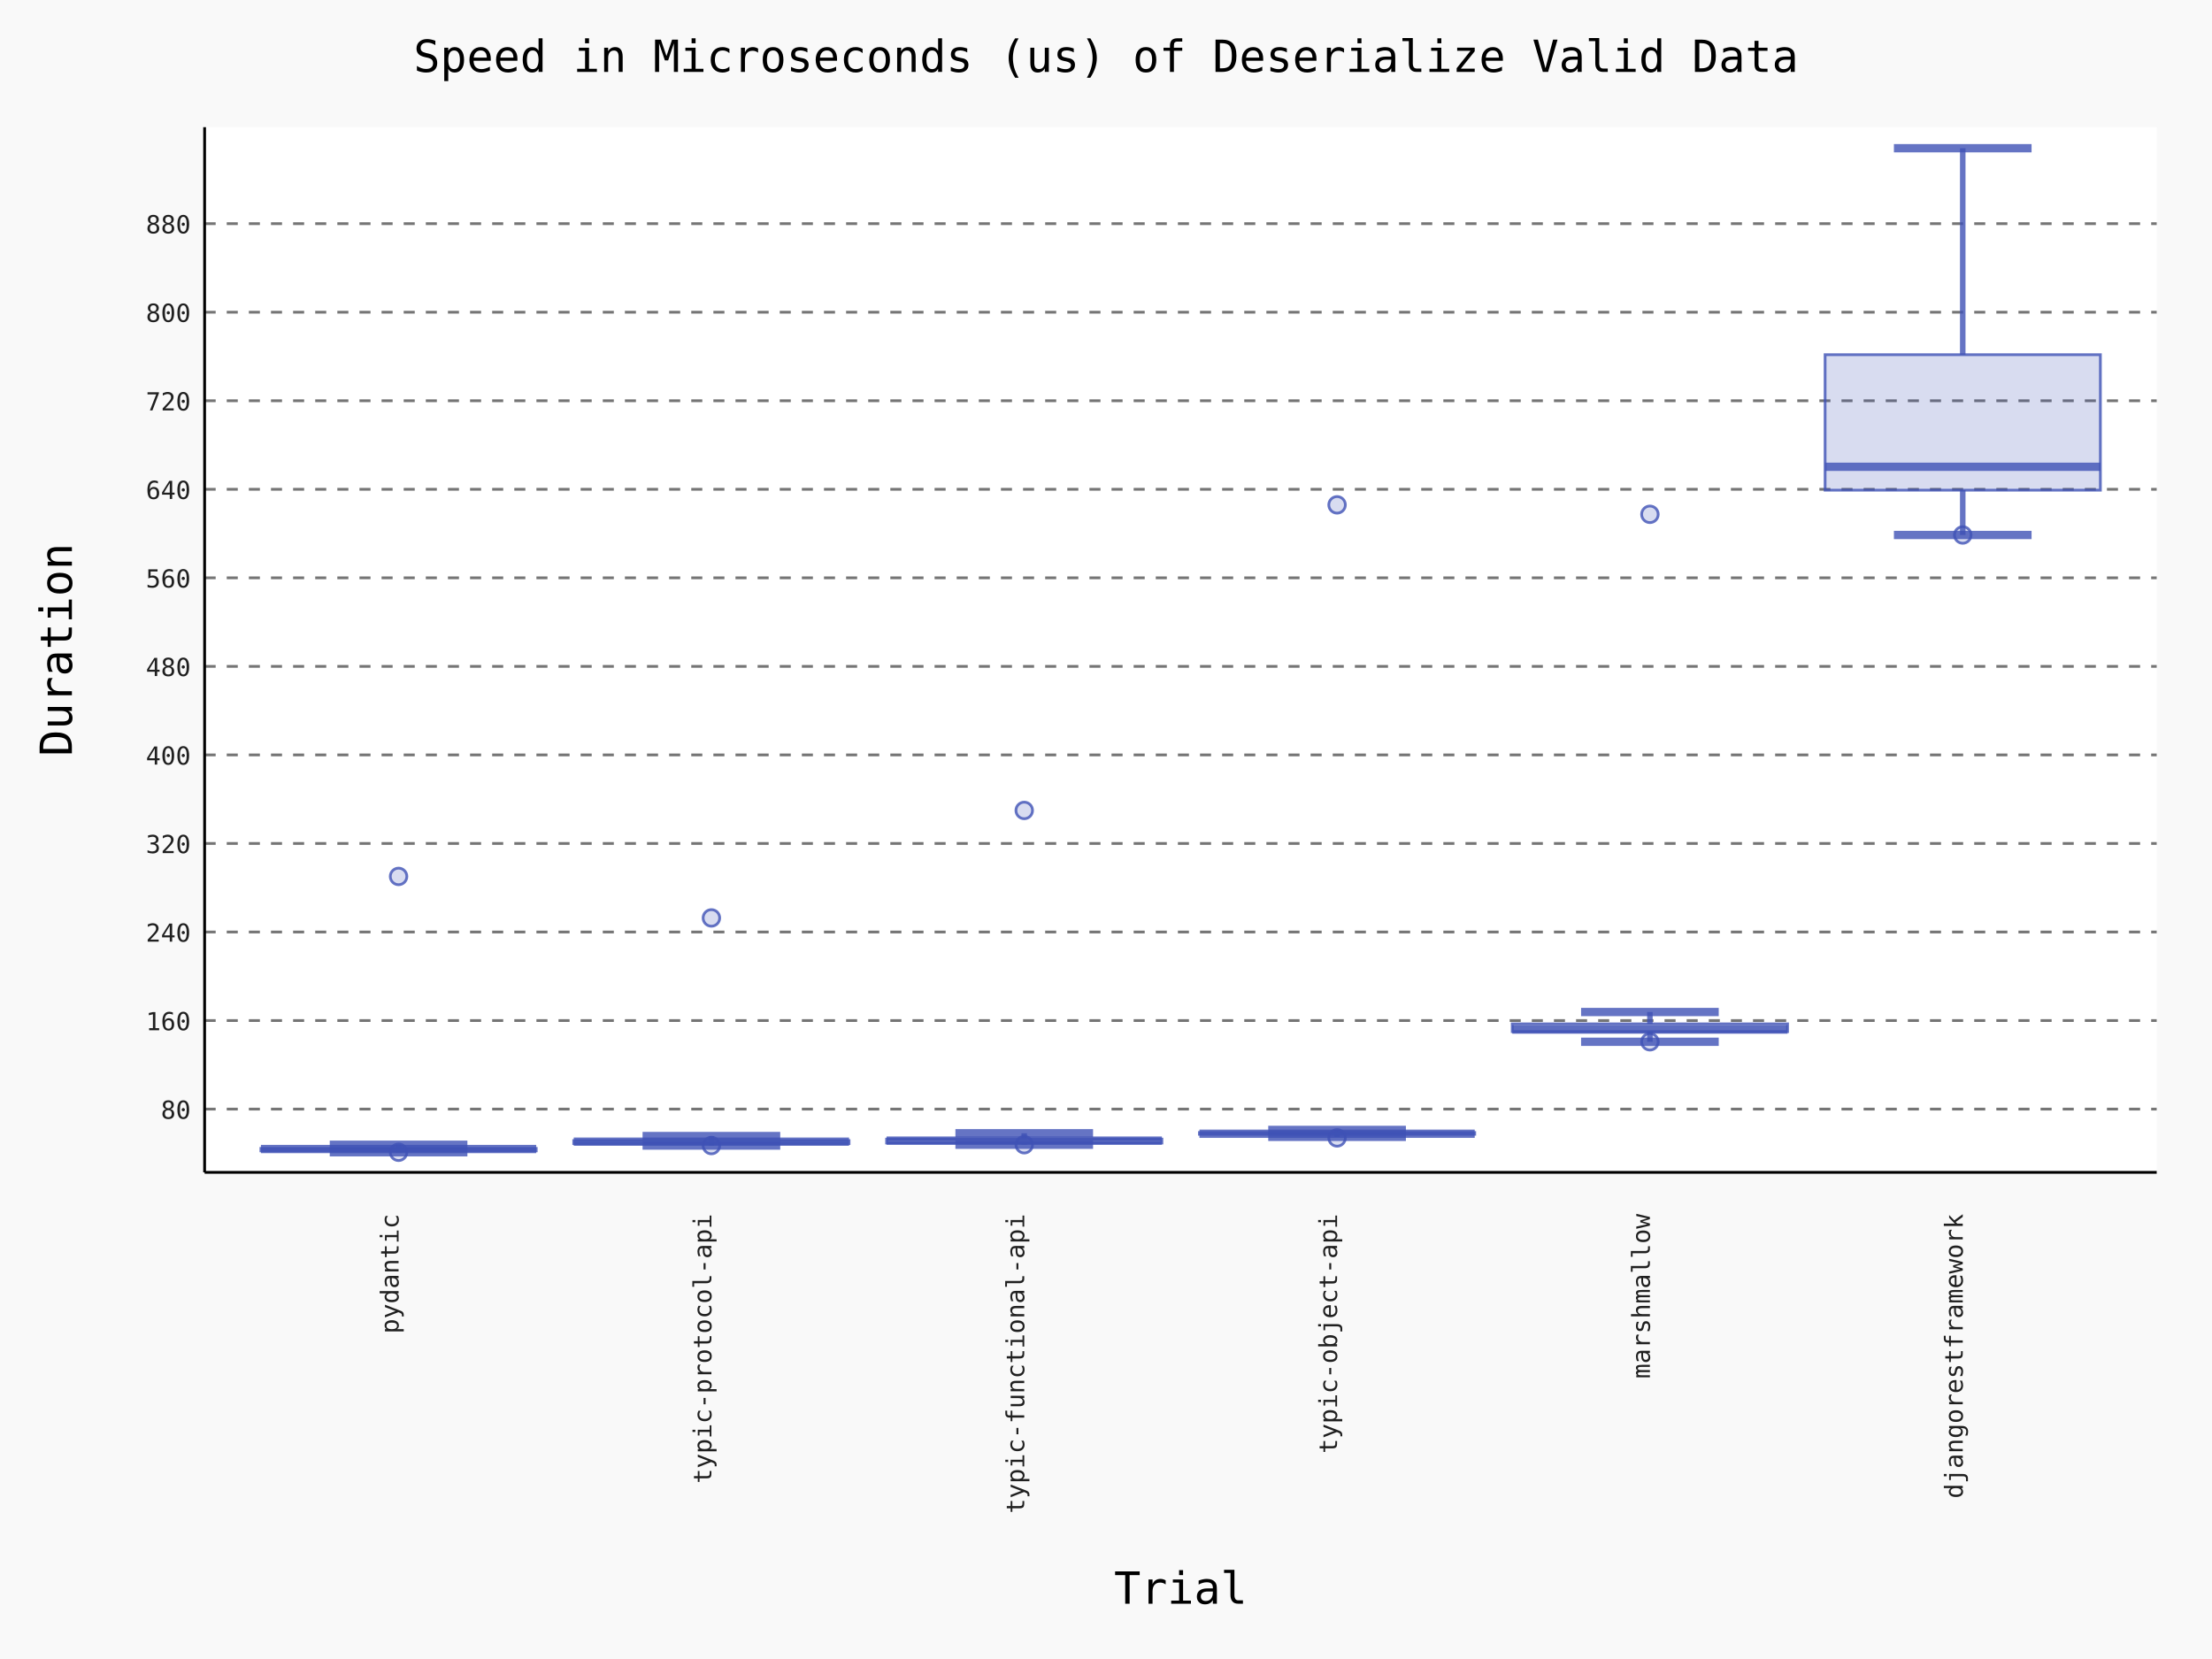
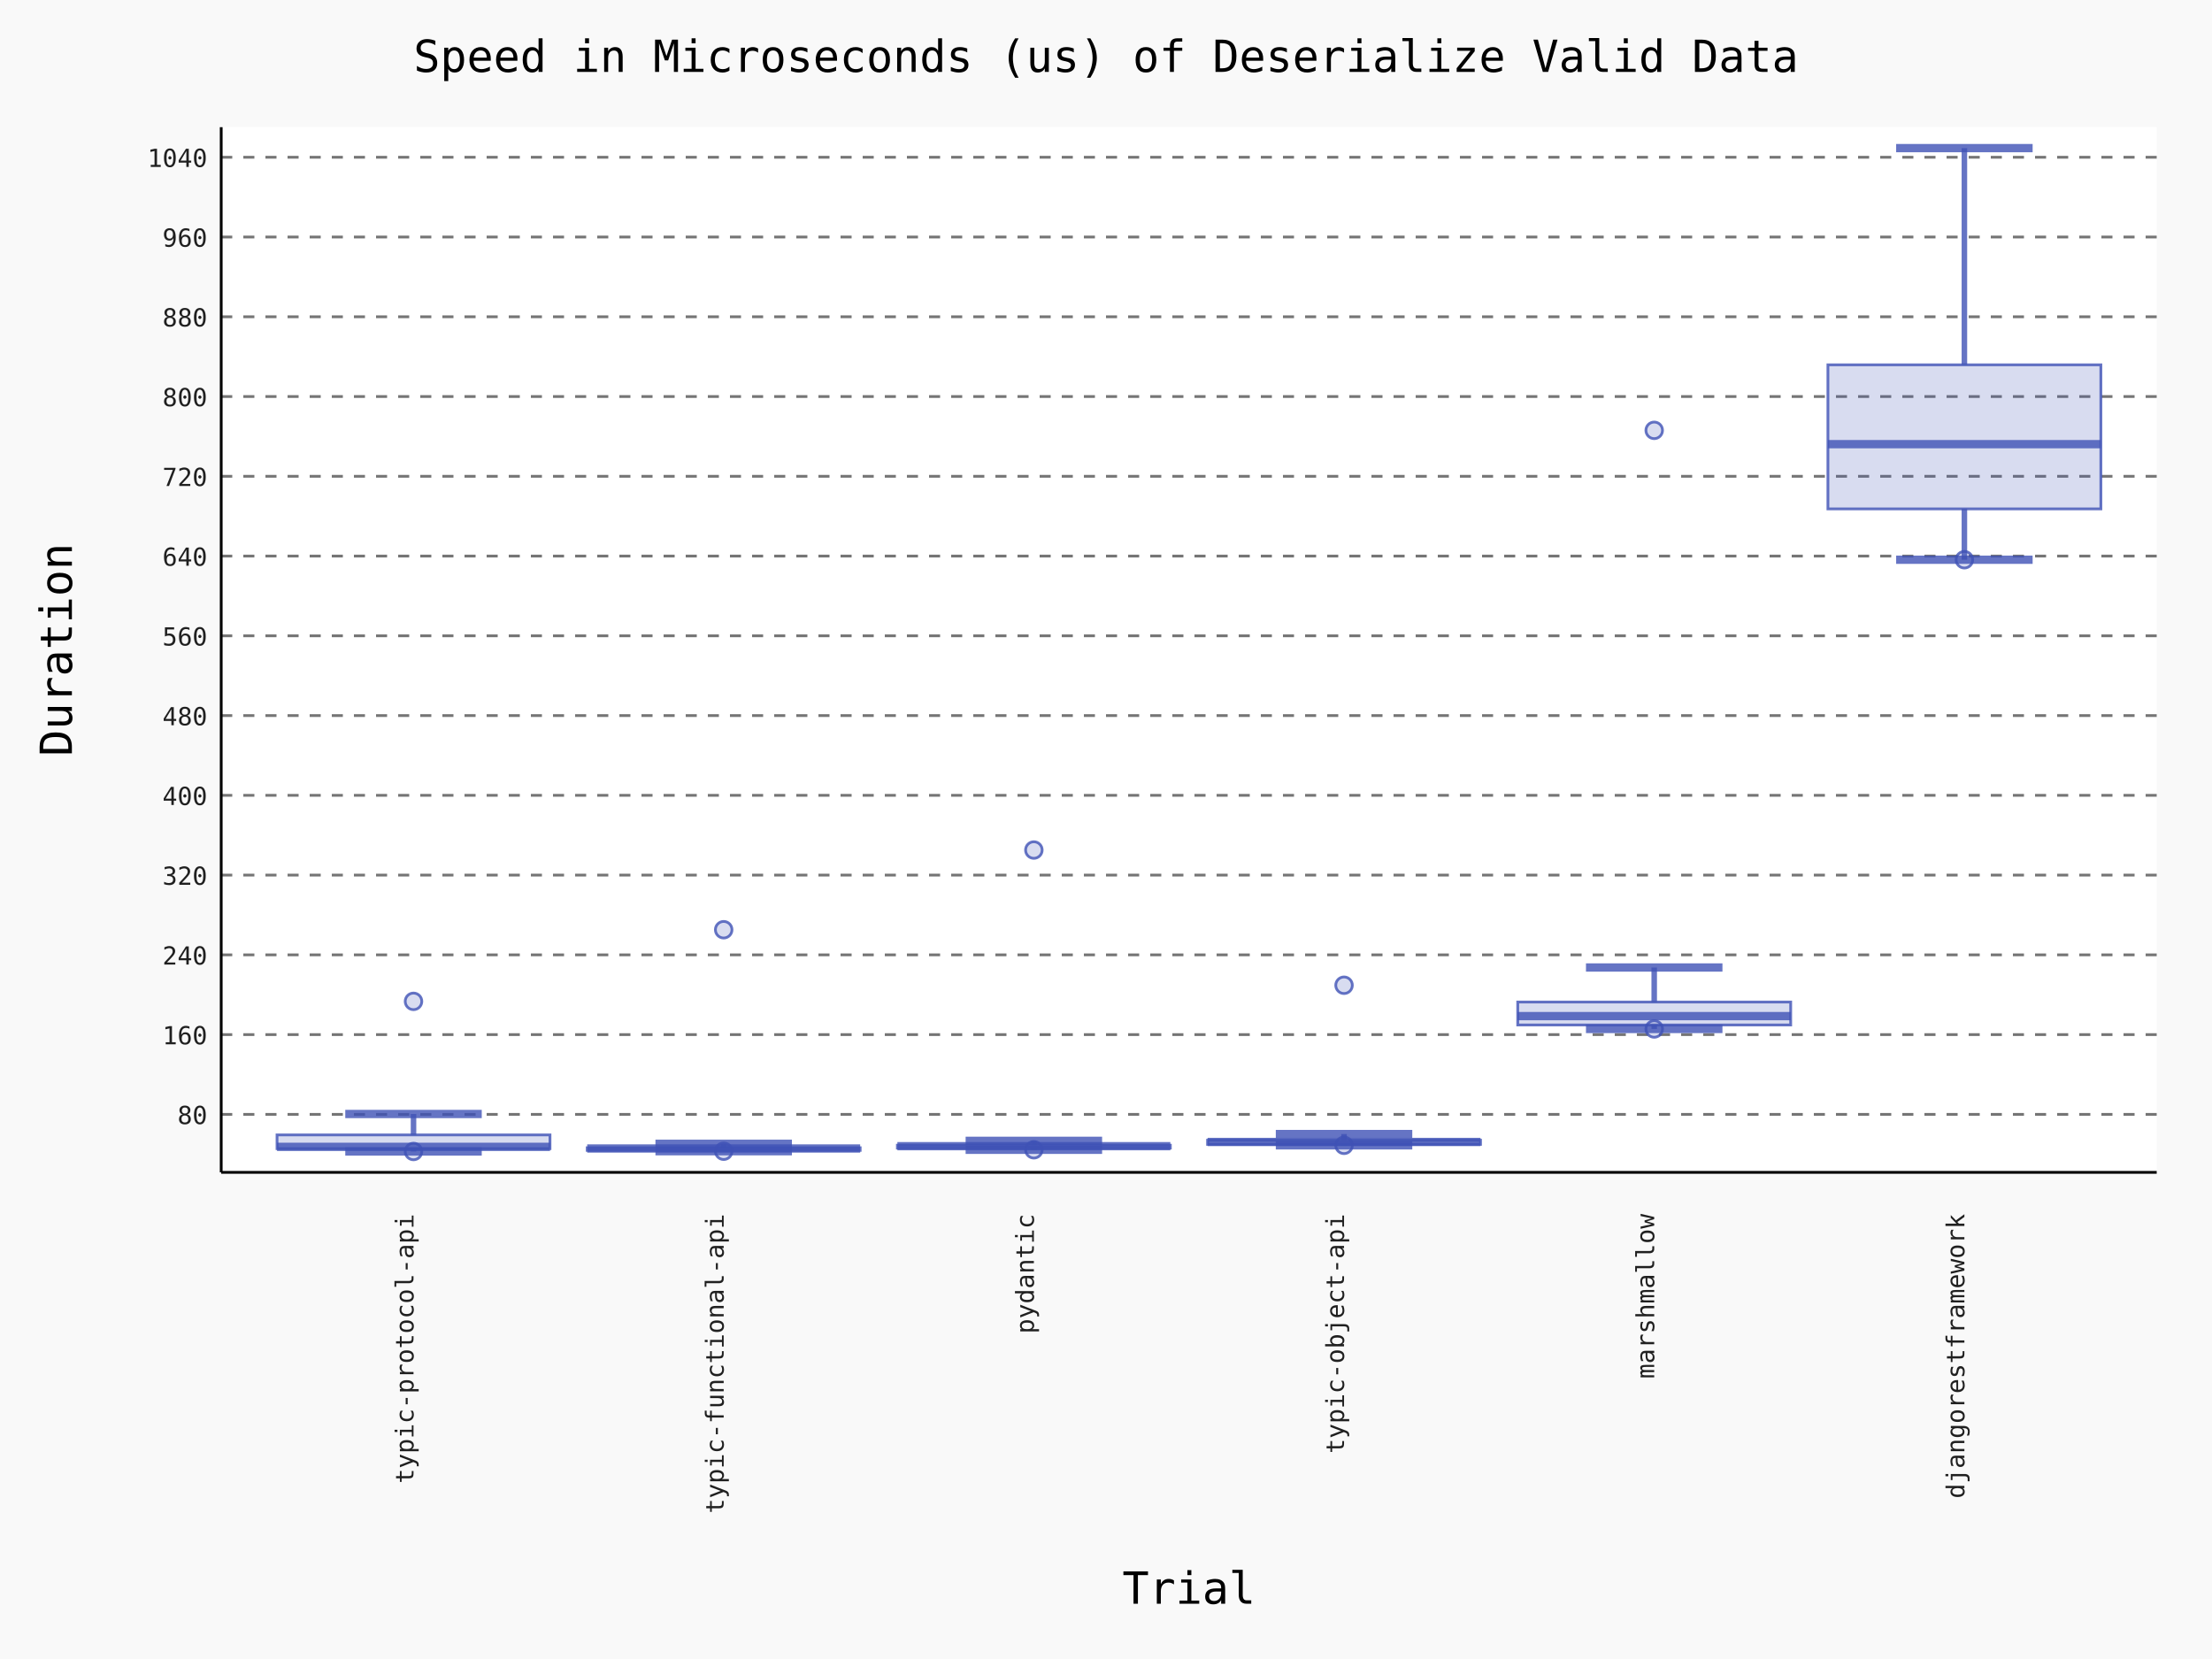
- <svg xmlns="http://www.w3.org/2000/svg" class="pygal-chart" id="chart-ab78055f-28c9-4512-a1d9-9a0c4d96bd2e" viewBox="0 0 800 600">
+ <svg xmlns="http://www.w3.org/2000/svg" class="pygal-chart" id="chart-4070fb74-ea52-4e7b-ba00-c692d6519868" viewBox="0 0 800 600">
  <defs>
-     <style type="text/css">#chart-ab78055f-28c9-4512-a1d9-9a0c4d96bd2e{-webkit-user-select:none;-webkit-font-smoothing:antialiased;font-family:Consolas,"Deja Vu Sans Mono","Bitstream Vera Sans Mono","Courier New",monospace}#chart-ab78055f-28c9-4512-a1d9-9a0c4d96bd2e .title{font-family:Consolas,"Deja Vu Sans Mono","Bitstream Vera Sans Mono","Courier New",monospace;font-size:16px}#chart-ab78055f-28c9-4512-a1d9-9a0c4d96bd2e .legends .legend text{font-family:Consolas,"Deja Vu Sans Mono","Bitstream Vera Sans Mono","Courier New",monospace;font-size:14px}#chart-ab78055f-28c9-4512-a1d9-9a0c4d96bd2e .axis text{font-family:Consolas,"Deja Vu Sans Mono","Bitstream Vera Sans Mono","Courier New",monospace;font-size:10px}#chart-ab78055f-28c9-4512-a1d9-9a0c4d96bd2e .axis text.major{font-family:Consolas,"Deja Vu Sans Mono","Bitstream Vera Sans Mono","Courier New",monospace;font-size:10px}#chart-ab78055f-28c9-4512-a1d9-9a0c4d96bd2e .text-overlay text.value{font-family:Consolas,"Deja Vu Sans Mono","Bitstream Vera Sans Mono","Courier New",monospace;font-size:16px}#chart-ab78055f-28c9-4512-a1d9-9a0c4d96bd2e .text-overlay text.label{font-family:Consolas,"Deja Vu Sans Mono","Bitstream Vera Sans Mono","Courier New",monospace;font-size:10px}#chart-ab78055f-28c9-4512-a1d9-9a0c4d96bd2e .tooltip{font-family:Consolas,"Deja Vu Sans Mono","Bitstream Vera Sans Mono","Courier New",monospace;font-size:14px}#chart-ab78055f-28c9-4512-a1d9-9a0c4d96bd2e text.no_data{font-family:Consolas,"Deja Vu Sans Mono","Bitstream Vera Sans Mono","Courier New",monospace;font-size:64px}
- #chart-ab78055f-28c9-4512-a1d9-9a0c4d96bd2e{background-color:rgba(249,249,249,1)}#chart-ab78055f-28c9-4512-a1d9-9a0c4d96bd2e path,#chart-ab78055f-28c9-4512-a1d9-9a0c4d96bd2e line,#chart-ab78055f-28c9-4512-a1d9-9a0c4d96bd2e rect,#chart-ab78055f-28c9-4512-a1d9-9a0c4d96bd2e circle{-webkit-transition:150ms;-moz-transition:150ms;transition:150ms}#chart-ab78055f-28c9-4512-a1d9-9a0c4d96bd2e .graph &gt; .background{fill:rgba(249,249,249,1)}#chart-ab78055f-28c9-4512-a1d9-9a0c4d96bd2e .plot &gt; .background{fill:rgba(255,255,255,1)}#chart-ab78055f-28c9-4512-a1d9-9a0c4d96bd2e .graph{fill:rgba(0,0,0,.87)}#chart-ab78055f-28c9-4512-a1d9-9a0c4d96bd2e text.no_data{fill:rgba(0,0,0,1)}#chart-ab78055f-28c9-4512-a1d9-9a0c4d96bd2e .title{fill:rgba(0,0,0,1)}#chart-ab78055f-28c9-4512-a1d9-9a0c4d96bd2e .legends .legend text{fill:rgba(0,0,0,.87)}#chart-ab78055f-28c9-4512-a1d9-9a0c4d96bd2e .legends .legend:hover text{fill:rgba(0,0,0,1)}#chart-ab78055f-28c9-4512-a1d9-9a0c4d96bd2e .axis .line{stroke:rgba(0,0,0,1)}#chart-ab78055f-28c9-4512-a1d9-9a0c4d96bd2e .axis .guide.line{stroke:rgba(0,0,0,.54)}#chart-ab78055f-28c9-4512-a1d9-9a0c4d96bd2e .axis .major.line{stroke:rgba(0,0,0,.87)}#chart-ab78055f-28c9-4512-a1d9-9a0c4d96bd2e .axis text.major{fill:rgba(0,0,0,1)}#chart-ab78055f-28c9-4512-a1d9-9a0c4d96bd2e .axis.y .guides:hover .guide.line,#chart-ab78055f-28c9-4512-a1d9-9a0c4d96bd2e .line-graph .axis.x .guides:hover .guide.line,#chart-ab78055f-28c9-4512-a1d9-9a0c4d96bd2e .stackedline-graph .axis.x .guides:hover .guide.line,#chart-ab78055f-28c9-4512-a1d9-9a0c4d96bd2e .xy-graph .axis.x .guides:hover .guide.line{stroke:rgba(0,0,0,1)}#chart-ab78055f-28c9-4512-a1d9-9a0c4d96bd2e .axis .guides:hover text{fill:rgba(0,0,0,1)}#chart-ab78055f-28c9-4512-a1d9-9a0c4d96bd2e .reactive{fill-opacity:.7;stroke-opacity:.8}#chart-ab78055f-28c9-4512-a1d9-9a0c4d96bd2e .ci{stroke:rgba(0,0,0,.87)}#chart-ab78055f-28c9-4512-a1d9-9a0c4d96bd2e .reactive.active,#chart-ab78055f-28c9-4512-a1d9-9a0c4d96bd2e .active .reactive{fill-opacity:.8;stroke-opacity:.9;stroke-width:4}#chart-ab78055f-28c9-4512-a1d9-9a0c4d96bd2e .ci .reactive.active{stroke-width:1.5}#chart-ab78055f-28c9-4512-a1d9-9a0c4d96bd2e .series text{fill:rgba(0,0,0,1)}#chart-ab78055f-28c9-4512-a1d9-9a0c4d96bd2e .tooltip rect{fill:rgba(255,255,255,1);stroke:rgba(0,0,0,1);-webkit-transition:opacity 150ms;-moz-transition:opacity 150ms;transition:opacity 150ms}#chart-ab78055f-28c9-4512-a1d9-9a0c4d96bd2e .tooltip .label{fill:rgba(0,0,0,.87)}#chart-ab78055f-28c9-4512-a1d9-9a0c4d96bd2e .tooltip .label{fill:rgba(0,0,0,.87)}#chart-ab78055f-28c9-4512-a1d9-9a0c4d96bd2e .tooltip .legend{font-size:.8em;fill:rgba(0,0,0,.54)}#chart-ab78055f-28c9-4512-a1d9-9a0c4d96bd2e .tooltip .x_label{font-size:.6em;fill:rgba(0,0,0,1)}#chart-ab78055f-28c9-4512-a1d9-9a0c4d96bd2e .tooltip .xlink{font-size:.5em;text-decoration:underline}#chart-ab78055f-28c9-4512-a1d9-9a0c4d96bd2e .tooltip .value{font-size:1.5em}#chart-ab78055f-28c9-4512-a1d9-9a0c4d96bd2e .bound{font-size:.5em}#chart-ab78055f-28c9-4512-a1d9-9a0c4d96bd2e .max-value{font-size:.75em;fill:rgba(0,0,0,.54)}#chart-ab78055f-28c9-4512-a1d9-9a0c4d96bd2e .map-element{fill:rgba(255,255,255,1);stroke:rgba(0,0,0,.54) !important}#chart-ab78055f-28c9-4512-a1d9-9a0c4d96bd2e .map-element .reactive{fill-opacity:inherit;stroke-opacity:inherit}#chart-ab78055f-28c9-4512-a1d9-9a0c4d96bd2e .color-0,#chart-ab78055f-28c9-4512-a1d9-9a0c4d96bd2e .color-0 a:visited{stroke:#3F51B5;fill:#3F51B5}#chart-ab78055f-28c9-4512-a1d9-9a0c4d96bd2e .color-1,#chart-ab78055f-28c9-4512-a1d9-9a0c4d96bd2e .color-1 a:visited{stroke:#3F51B5;fill:#3F51B5}#chart-ab78055f-28c9-4512-a1d9-9a0c4d96bd2e .color-2,#chart-ab78055f-28c9-4512-a1d9-9a0c4d96bd2e .color-2 a:visited{stroke:#3F51B5;fill:#3F51B5}#chart-ab78055f-28c9-4512-a1d9-9a0c4d96bd2e .color-3,#chart-ab78055f-28c9-4512-a1d9-9a0c4d96bd2e .color-3 a:visited{stroke:#3F51B5;fill:#3F51B5}#chart-ab78055f-28c9-4512-a1d9-9a0c4d96bd2e .color-4,#chart-ab78055f-28c9-4512-a1d9-9a0c4d96bd2e .color-4 a:visited{stroke:#3F51B5;fill:#3F51B5}#chart-ab78055f-28c9-4512-a1d9-9a0c4d96bd2e .color-5,#chart-ab78055f-28c9-4512-a1d9-9a0c4d96bd2e .color-5 a:visited{stroke:#3F51B5;fill:#3F51B5}#chart-ab78055f-28c9-4512-a1d9-9a0c4d96bd2e .text-overlay .color-0 text{fill:black}#chart-ab78055f-28c9-4512-a1d9-9a0c4d96bd2e .text-overlay .color-1 text{fill:black}#chart-ab78055f-28c9-4512-a1d9-9a0c4d96bd2e .text-overlay .color-2 text{fill:black}#chart-ab78055f-28c9-4512-a1d9-9a0c4d96bd2e .text-overlay .color-3 text{fill:black}#chart-ab78055f-28c9-4512-a1d9-9a0c4d96bd2e .text-overlay .color-4 text{fill:black}#chart-ab78055f-28c9-4512-a1d9-9a0c4d96bd2e .text-overlay .color-5 text{fill:black}
- #chart-ab78055f-28c9-4512-a1d9-9a0c4d96bd2e text.no_data{text-anchor:middle}#chart-ab78055f-28c9-4512-a1d9-9a0c4d96bd2e .guide.line{fill:none}#chart-ab78055f-28c9-4512-a1d9-9a0c4d96bd2e .centered{text-anchor:middle}#chart-ab78055f-28c9-4512-a1d9-9a0c4d96bd2e .title{text-anchor:middle}#chart-ab78055f-28c9-4512-a1d9-9a0c4d96bd2e .legends .legend text{fill-opacity:1}#chart-ab78055f-28c9-4512-a1d9-9a0c4d96bd2e .axis.x text{text-anchor:middle}#chart-ab78055f-28c9-4512-a1d9-9a0c4d96bd2e .axis.x:not(.web) text[transform]{text-anchor:start}#chart-ab78055f-28c9-4512-a1d9-9a0c4d96bd2e .axis.x:not(.web) text[transform].backwards{text-anchor:end}#chart-ab78055f-28c9-4512-a1d9-9a0c4d96bd2e .axis.y text{text-anchor:end}#chart-ab78055f-28c9-4512-a1d9-9a0c4d96bd2e .axis.y text[transform].backwards{text-anchor:start}#chart-ab78055f-28c9-4512-a1d9-9a0c4d96bd2e .axis.y2 text{text-anchor:start}#chart-ab78055f-28c9-4512-a1d9-9a0c4d96bd2e .axis.y2 text[transform].backwards{text-anchor:end}#chart-ab78055f-28c9-4512-a1d9-9a0c4d96bd2e .axis .guide.line{stroke-dasharray:4,4}#chart-ab78055f-28c9-4512-a1d9-9a0c4d96bd2e .axis .major.guide.line{stroke-dasharray:6,6}#chart-ab78055f-28c9-4512-a1d9-9a0c4d96bd2e .horizontal .axis.y .guide.line,#chart-ab78055f-28c9-4512-a1d9-9a0c4d96bd2e .horizontal .axis.y2 .guide.line,#chart-ab78055f-28c9-4512-a1d9-9a0c4d96bd2e .vertical .axis.x .guide.line{opacity:0}#chart-ab78055f-28c9-4512-a1d9-9a0c4d96bd2e .horizontal .axis.always_show .guide.line,#chart-ab78055f-28c9-4512-a1d9-9a0c4d96bd2e .vertical .axis.always_show .guide.line{opacity:1 !important}#chart-ab78055f-28c9-4512-a1d9-9a0c4d96bd2e .axis.y .guides:hover .guide.line,#chart-ab78055f-28c9-4512-a1d9-9a0c4d96bd2e .axis.y2 .guides:hover .guide.line,#chart-ab78055f-28c9-4512-a1d9-9a0c4d96bd2e .axis.x .guides:hover .guide.line{opacity:1}#chart-ab78055f-28c9-4512-a1d9-9a0c4d96bd2e .axis .guides:hover text{opacity:1}#chart-ab78055f-28c9-4512-a1d9-9a0c4d96bd2e .nofill{fill:none}#chart-ab78055f-28c9-4512-a1d9-9a0c4d96bd2e .subtle-fill{fill-opacity:.2}#chart-ab78055f-28c9-4512-a1d9-9a0c4d96bd2e .dot{stroke-width:1px;fill-opacity:1}#chart-ab78055f-28c9-4512-a1d9-9a0c4d96bd2e .dot.active{stroke-width:5px}#chart-ab78055f-28c9-4512-a1d9-9a0c4d96bd2e .dot.negative{fill:transparent}#chart-ab78055f-28c9-4512-a1d9-9a0c4d96bd2e text,#chart-ab78055f-28c9-4512-a1d9-9a0c4d96bd2e tspan{stroke:none !important}#chart-ab78055f-28c9-4512-a1d9-9a0c4d96bd2e .series text.active{opacity:1}#chart-ab78055f-28c9-4512-a1d9-9a0c4d96bd2e .tooltip rect{fill-opacity:.95;stroke-width:.5}#chart-ab78055f-28c9-4512-a1d9-9a0c4d96bd2e .tooltip text{fill-opacity:1}#chart-ab78055f-28c9-4512-a1d9-9a0c4d96bd2e .showable{visibility:hidden}#chart-ab78055f-28c9-4512-a1d9-9a0c4d96bd2e .showable.shown{visibility:visible}#chart-ab78055f-28c9-4512-a1d9-9a0c4d96bd2e .gauge-background{fill:rgba(229,229,229,1);stroke:none}#chart-ab78055f-28c9-4512-a1d9-9a0c4d96bd2e .bg-lines{stroke:rgba(249,249,249,1);stroke-width:2px}
+     <style type="text/css">#chart-4070fb74-ea52-4e7b-ba00-c692d6519868{-webkit-user-select:none;-webkit-font-smoothing:antialiased;font-family:Consolas,"Deja Vu Sans Mono","Bitstream Vera Sans Mono","Courier New",monospace}#chart-4070fb74-ea52-4e7b-ba00-c692d6519868 .title{font-family:Consolas,"Deja Vu Sans Mono","Bitstream Vera Sans Mono","Courier New",monospace;font-size:16px}#chart-4070fb74-ea52-4e7b-ba00-c692d6519868 .legends .legend text{font-family:Consolas,"Deja Vu Sans Mono","Bitstream Vera Sans Mono","Courier New",monospace;font-size:14px}#chart-4070fb74-ea52-4e7b-ba00-c692d6519868 .axis text{font-family:Consolas,"Deja Vu Sans Mono","Bitstream Vera Sans Mono","Courier New",monospace;font-size:10px}#chart-4070fb74-ea52-4e7b-ba00-c692d6519868 .axis text.major{font-family:Consolas,"Deja Vu Sans Mono","Bitstream Vera Sans Mono","Courier New",monospace;font-size:10px}#chart-4070fb74-ea52-4e7b-ba00-c692d6519868 .text-overlay text.value{font-family:Consolas,"Deja Vu Sans Mono","Bitstream Vera Sans Mono","Courier New",monospace;font-size:16px}#chart-4070fb74-ea52-4e7b-ba00-c692d6519868 .text-overlay text.label{font-family:Consolas,"Deja Vu Sans Mono","Bitstream Vera Sans Mono","Courier New",monospace;font-size:10px}#chart-4070fb74-ea52-4e7b-ba00-c692d6519868 .tooltip{font-family:Consolas,"Deja Vu Sans Mono","Bitstream Vera Sans Mono","Courier New",monospace;font-size:14px}#chart-4070fb74-ea52-4e7b-ba00-c692d6519868 text.no_data{font-family:Consolas,"Deja Vu Sans Mono","Bitstream Vera Sans Mono","Courier New",monospace;font-size:64px}
+ #chart-4070fb74-ea52-4e7b-ba00-c692d6519868{background-color:rgba(249,249,249,1)}#chart-4070fb74-ea52-4e7b-ba00-c692d6519868 path,#chart-4070fb74-ea52-4e7b-ba00-c692d6519868 line,#chart-4070fb74-ea52-4e7b-ba00-c692d6519868 rect,#chart-4070fb74-ea52-4e7b-ba00-c692d6519868 circle{-webkit-transition:150ms;-moz-transition:150ms;transition:150ms}#chart-4070fb74-ea52-4e7b-ba00-c692d6519868 .graph &gt; .background{fill:rgba(249,249,249,1)}#chart-4070fb74-ea52-4e7b-ba00-c692d6519868 .plot &gt; .background{fill:rgba(255,255,255,1)}#chart-4070fb74-ea52-4e7b-ba00-c692d6519868 .graph{fill:rgba(0,0,0,.87)}#chart-4070fb74-ea52-4e7b-ba00-c692d6519868 text.no_data{fill:rgba(0,0,0,1)}#chart-4070fb74-ea52-4e7b-ba00-c692d6519868 .title{fill:rgba(0,0,0,1)}#chart-4070fb74-ea52-4e7b-ba00-c692d6519868 .legends .legend text{fill:rgba(0,0,0,.87)}#chart-4070fb74-ea52-4e7b-ba00-c692d6519868 .legends .legend:hover text{fill:rgba(0,0,0,1)}#chart-4070fb74-ea52-4e7b-ba00-c692d6519868 .axis .line{stroke:rgba(0,0,0,1)}#chart-4070fb74-ea52-4e7b-ba00-c692d6519868 .axis .guide.line{stroke:rgba(0,0,0,.54)}#chart-4070fb74-ea52-4e7b-ba00-c692d6519868 .axis .major.line{stroke:rgba(0,0,0,.87)}#chart-4070fb74-ea52-4e7b-ba00-c692d6519868 .axis text.major{fill:rgba(0,0,0,1)}#chart-4070fb74-ea52-4e7b-ba00-c692d6519868 .axis.y .guides:hover .guide.line,#chart-4070fb74-ea52-4e7b-ba00-c692d6519868 .line-graph .axis.x .guides:hover .guide.line,#chart-4070fb74-ea52-4e7b-ba00-c692d6519868 .stackedline-graph .axis.x .guides:hover .guide.line,#chart-4070fb74-ea52-4e7b-ba00-c692d6519868 .xy-graph .axis.x .guides:hover .guide.line{stroke:rgba(0,0,0,1)}#chart-4070fb74-ea52-4e7b-ba00-c692d6519868 .axis .guides:hover text{fill:rgba(0,0,0,1)}#chart-4070fb74-ea52-4e7b-ba00-c692d6519868 .reactive{fill-opacity:.7;stroke-opacity:.8}#chart-4070fb74-ea52-4e7b-ba00-c692d6519868 .ci{stroke:rgba(0,0,0,.87)}#chart-4070fb74-ea52-4e7b-ba00-c692d6519868 .reactive.active,#chart-4070fb74-ea52-4e7b-ba00-c692d6519868 .active .reactive{fill-opacity:.8;stroke-opacity:.9;stroke-width:4}#chart-4070fb74-ea52-4e7b-ba00-c692d6519868 .ci .reactive.active{stroke-width:1.5}#chart-4070fb74-ea52-4e7b-ba00-c692d6519868 .series text{fill:rgba(0,0,0,1)}#chart-4070fb74-ea52-4e7b-ba00-c692d6519868 .tooltip rect{fill:rgba(255,255,255,1);stroke:rgba(0,0,0,1);-webkit-transition:opacity 150ms;-moz-transition:opacity 150ms;transition:opacity 150ms}#chart-4070fb74-ea52-4e7b-ba00-c692d6519868 .tooltip .label{fill:rgba(0,0,0,.87)}#chart-4070fb74-ea52-4e7b-ba00-c692d6519868 .tooltip .label{fill:rgba(0,0,0,.87)}#chart-4070fb74-ea52-4e7b-ba00-c692d6519868 .tooltip .legend{font-size:.8em;fill:rgba(0,0,0,.54)}#chart-4070fb74-ea52-4e7b-ba00-c692d6519868 .tooltip .x_label{font-size:.6em;fill:rgba(0,0,0,1)}#chart-4070fb74-ea52-4e7b-ba00-c692d6519868 .tooltip .xlink{font-size:.5em;text-decoration:underline}#chart-4070fb74-ea52-4e7b-ba00-c692d6519868 .tooltip .value{font-size:1.5em}#chart-4070fb74-ea52-4e7b-ba00-c692d6519868 .bound{font-size:.5em}#chart-4070fb74-ea52-4e7b-ba00-c692d6519868 .max-value{font-size:.75em;fill:rgba(0,0,0,.54)}#chart-4070fb74-ea52-4e7b-ba00-c692d6519868 .map-element{fill:rgba(255,255,255,1);stroke:rgba(0,0,0,.54) !important}#chart-4070fb74-ea52-4e7b-ba00-c692d6519868 .map-element .reactive{fill-opacity:inherit;stroke-opacity:inherit}#chart-4070fb74-ea52-4e7b-ba00-c692d6519868 .color-0,#chart-4070fb74-ea52-4e7b-ba00-c692d6519868 .color-0 a:visited{stroke:#3F51B5;fill:#3F51B5}#chart-4070fb74-ea52-4e7b-ba00-c692d6519868 .color-1,#chart-4070fb74-ea52-4e7b-ba00-c692d6519868 .color-1 a:visited{stroke:#3F51B5;fill:#3F51B5}#chart-4070fb74-ea52-4e7b-ba00-c692d6519868 .color-2,#chart-4070fb74-ea52-4e7b-ba00-c692d6519868 .color-2 a:visited{stroke:#3F51B5;fill:#3F51B5}#chart-4070fb74-ea52-4e7b-ba00-c692d6519868 .color-3,#chart-4070fb74-ea52-4e7b-ba00-c692d6519868 .color-3 a:visited{stroke:#3F51B5;fill:#3F51B5}#chart-4070fb74-ea52-4e7b-ba00-c692d6519868 .color-4,#chart-4070fb74-ea52-4e7b-ba00-c692d6519868 .color-4 a:visited{stroke:#3F51B5;fill:#3F51B5}#chart-4070fb74-ea52-4e7b-ba00-c692d6519868 .color-5,#chart-4070fb74-ea52-4e7b-ba00-c692d6519868 .color-5 a:visited{stroke:#3F51B5;fill:#3F51B5}#chart-4070fb74-ea52-4e7b-ba00-c692d6519868 .text-overlay .color-0 text{fill:black}#chart-4070fb74-ea52-4e7b-ba00-c692d6519868 .text-overlay .color-1 text{fill:black}#chart-4070fb74-ea52-4e7b-ba00-c692d6519868 .text-overlay .color-2 text{fill:black}#chart-4070fb74-ea52-4e7b-ba00-c692d6519868 .text-overlay .color-3 text{fill:black}#chart-4070fb74-ea52-4e7b-ba00-c692d6519868 .text-overlay .color-4 text{fill:black}#chart-4070fb74-ea52-4e7b-ba00-c692d6519868 .text-overlay .color-5 text{fill:black}
+ #chart-4070fb74-ea52-4e7b-ba00-c692d6519868 text.no_data{text-anchor:middle}#chart-4070fb74-ea52-4e7b-ba00-c692d6519868 .guide.line{fill:none}#chart-4070fb74-ea52-4e7b-ba00-c692d6519868 .centered{text-anchor:middle}#chart-4070fb74-ea52-4e7b-ba00-c692d6519868 .title{text-anchor:middle}#chart-4070fb74-ea52-4e7b-ba00-c692d6519868 .legends .legend text{fill-opacity:1}#chart-4070fb74-ea52-4e7b-ba00-c692d6519868 .axis.x text{text-anchor:middle}#chart-4070fb74-ea52-4e7b-ba00-c692d6519868 .axis.x:not(.web) text[transform]{text-anchor:start}#chart-4070fb74-ea52-4e7b-ba00-c692d6519868 .axis.x:not(.web) text[transform].backwards{text-anchor:end}#chart-4070fb74-ea52-4e7b-ba00-c692d6519868 .axis.y text{text-anchor:end}#chart-4070fb74-ea52-4e7b-ba00-c692d6519868 .axis.y text[transform].backwards{text-anchor:start}#chart-4070fb74-ea52-4e7b-ba00-c692d6519868 .axis.y2 text{text-anchor:start}#chart-4070fb74-ea52-4e7b-ba00-c692d6519868 .axis.y2 text[transform].backwards{text-anchor:end}#chart-4070fb74-ea52-4e7b-ba00-c692d6519868 .axis .guide.line{stroke-dasharray:4,4}#chart-4070fb74-ea52-4e7b-ba00-c692d6519868 .axis .major.guide.line{stroke-dasharray:6,6}#chart-4070fb74-ea52-4e7b-ba00-c692d6519868 .horizontal .axis.y .guide.line,#chart-4070fb74-ea52-4e7b-ba00-c692d6519868 .horizontal .axis.y2 .guide.line,#chart-4070fb74-ea52-4e7b-ba00-c692d6519868 .vertical .axis.x .guide.line{opacity:0}#chart-4070fb74-ea52-4e7b-ba00-c692d6519868 .horizontal .axis.always_show .guide.line,#chart-4070fb74-ea52-4e7b-ba00-c692d6519868 .vertical .axis.always_show .guide.line{opacity:1 !important}#chart-4070fb74-ea52-4e7b-ba00-c692d6519868 .axis.y .guides:hover .guide.line,#chart-4070fb74-ea52-4e7b-ba00-c692d6519868 .axis.y2 .guides:hover .guide.line,#chart-4070fb74-ea52-4e7b-ba00-c692d6519868 .axis.x .guides:hover .guide.line{opacity:1}#chart-4070fb74-ea52-4e7b-ba00-c692d6519868 .axis .guides:hover text{opacity:1}#chart-4070fb74-ea52-4e7b-ba00-c692d6519868 .nofill{fill:none}#chart-4070fb74-ea52-4e7b-ba00-c692d6519868 .subtle-fill{fill-opacity:.2}#chart-4070fb74-ea52-4e7b-ba00-c692d6519868 .dot{stroke-width:1px;fill-opacity:1}#chart-4070fb74-ea52-4e7b-ba00-c692d6519868 .dot.active{stroke-width:5px}#chart-4070fb74-ea52-4e7b-ba00-c692d6519868 .dot.negative{fill:transparent}#chart-4070fb74-ea52-4e7b-ba00-c692d6519868 text,#chart-4070fb74-ea52-4e7b-ba00-c692d6519868 tspan{stroke:none !important}#chart-4070fb74-ea52-4e7b-ba00-c692d6519868 .series text.active{opacity:1}#chart-4070fb74-ea52-4e7b-ba00-c692d6519868 .tooltip rect{fill-opacity:.95;stroke-width:.5}#chart-4070fb74-ea52-4e7b-ba00-c692d6519868 .tooltip text{fill-opacity:1}#chart-4070fb74-ea52-4e7b-ba00-c692d6519868 .showable{visibility:hidden}#chart-4070fb74-ea52-4e7b-ba00-c692d6519868 .showable.shown{visibility:visible}#chart-4070fb74-ea52-4e7b-ba00-c692d6519868 .gauge-background{fill:rgba(229,229,229,1);stroke:none}#chart-4070fb74-ea52-4e7b-ba00-c692d6519868 .bg-lines{stroke:rgba(249,249,249,1);stroke-width:2px}
.tooltip .value{font-size:1em !important}.axis text{font-size:9px !important}</style>
  </defs>
  <g class="graph custombox-graph vertical">
    <rect class="background" height="600" width="800" x="0" y="0" />
-     <g class="plot" transform="translate(74, 46)">
-       <rect class="background" height="378.0" width="706.0" x="0" y="0" />
+     <g class="plot" transform="translate(80, 46)">
+       <rect class="background" height="378.0" width="700.0" x="0" y="0" />
      <g class="axis y always_show">
-         <path class="line" d="M0 378 h706" />
-         <g class="guides">
-           <path class="guide line" d="M0 355.12 h706" />
-           <text class="" x="-5" y="358.62">80</text>
-         </g>
-         <g class="guides">
-           <path class="guide line" d="M0 323.096 h706" />
-           <text class="" x="-5" y="326.596">160</text>
-         </g>
-         <g class="guides">
-           <path class="guide line" d="M0 291.073 h706" />
-           <text class="" x="-5" y="294.573">240</text>
-         </g>
-         <g class="guides">
-           <path class="guide line" d="M0 259.05 h706" />
-           <text class="" x="-5" y="262.55">320</text>
-         </g>
-         <g class="guides">
-           <path class="guide line" d="M0 227.027 h706" />
-           <text class="" x="-5" y="230.527">400</text>
-         </g>
-         <g class="guides">
-           <path class="guide line" d="M0 195.004 h706" />
-           <text class="" x="-5" y="198.504">480</text>
-         </g>
-         <g class="guides">
-           <path class="guide line" d="M0 162.981 h706" />
-           <text class="" x="-5" y="166.481">560</text>
-         </g>
-         <g class="guides">
-           <path class="guide line" d="M0 130.958 h706" />
-           <text class="" x="-5" y="134.458">640</text>
-         </g>
-         <g class="guides">
-           <path class="guide line" d="M0 98.935 h706" />
-           <text class="" x="-5" y="102.435">720</text>
-         </g>
-         <g class="guides">
-           <path class="guide line" d="M0 66.912 h706" />
-           <text class="" x="-5" y="70.412">800</text>
-         </g>
-         <g class="guides">
-           <path class="guide line" d="M0 34.889 h706" />
-           <text class="" x="-5" y="38.389">880</text>
+         <path class="line" d="M0 378 h700" />
+         <g class="guides">
+           <path class="guide line" d="M0 357.029 h700" />
+           <text class="" x="-5" y="360.529">80</text>
+         </g>
+         <g class="guides">
+           <path class="guide line" d="M0 328.183 h700" />
+           <text class="" x="-5" y="331.683">160</text>
+         </g>
+         <g class="guides">
+           <path class="guide line" d="M0 299.337 h700" />
+           <text class="" x="-5" y="302.837">240</text>
+         </g>
+         <g class="guides">
+           <path class="guide line" d="M0 270.49 h700" />
+           <text class="" x="-5" y="273.99">320</text>
+         </g>
+         <g class="guides">
+           <path class="guide line" d="M0 241.644 h700" />
+           <text class="" x="-5" y="245.144">400</text>
+         </g>
+         <g class="guides">
+           <path class="guide line" d="M0 212.798 h700" />
+           <text class="" x="-5" y="216.298">480</text>
+         </g>
+         <g class="guides">
+           <path class="guide line" d="M0 183.952 h700" />
+           <text class="" x="-5" y="187.452">560</text>
+         </g>
+         <g class="guides">
+           <path class="guide line" d="M0 155.106 h700" />
+           <text class="" x="-5" y="158.606">640</text>
+         </g>
+         <g class="guides">
+           <path class="guide line" d="M0 126.26 h700" />
+           <text class="" x="-5" y="129.76">720</text>
+         </g>
+         <g class="guides">
+           <path class="guide line" d="M0 97.413 h700" />
+           <text class="" x="-5" y="100.913">800</text>
+         </g>
+         <g class="guides">
+           <path class="guide line" d="M0 68.567 h700" />
+           <text class="" x="-5" y="72.067">880</text>
+         </g>
+         <g class="guides">
+           <path class="guide line" d="M0 39.721 h700" />
+           <text class="" x="-5" y="43.221">960</text>
+         </g>
+         <g class="guides">
+           <path class="guide line" d="M0 10.875 h700" />
+           <text class="" x="-5" y="14.375">1040</text>
        </g>
      </g>
      <g class="axis x">
        <path class="line" d="M0 0 v378" />
        <g class="guides">
-           <path class="guide line" d="M70.147 0 v378" />
-           <text class="backwards" transform="rotate(270 70.14744 393)" x="70.147" y="393.0">pydantic</text>
-         </g>
-         <g class="guides">
-           <path class="guide line" d="M183.288 0 v378" />
-           <text class="backwards" transform="rotate(270 183.2885 393)" x="183.288" y="393.0">typic-protocol-api</text>
-         </g>
-         <g class="guides">
-           <path class="guide line" d="M296.429 0 v378" />
-           <text class="backwards" transform="rotate(270 296.4295 393)" x="296.429" y="393.0">typic-functional-api</text>
-         </g>
-         <g class="guides">
-           <path class="guide line" d="M409.571 0 v378" />
-           <text class="backwards" transform="rotate(270 409.5705 393)" x="409.571" y="393.0">typic-object-api</text>
-         </g>
-         <g class="guides">
-           <path class="guide line" d="M522.712 0 v378" />
-           <text class="backwards" transform="rotate(270 522.7115 393)" x="522.712" y="393.0">marshmallow</text>
-         </g>
-         <g class="guides">
-           <path class="guide line" d="M635.853 0 v378" />
-           <text class="backwards" transform="rotate(270 635.8526 393)" x="635.853" y="393.0">djangorestframework</text>
+           <path class="guide line" d="M69.551 0 v378" />
+           <text class="backwards" transform="rotate(270 69.55128 393)" x="69.551" y="393.0">typic-protocol-api</text>
+         </g>
+         <g class="guides">
+           <path class="guide line" d="M181.731 0 v378" />
+           <text class="backwards" transform="rotate(270 181.7308 393)" x="181.731" y="393.0">typic-functional-api</text>
+         </g>
+         <g class="guides">
+           <path class="guide line" d="M293.91 0 v378" />
+           <text class="backwards" transform="rotate(270 293.9103 393)" x="293.91" y="393.0">pydantic</text>
+         </g>
+         <g class="guides">
+           <path class="guide line" d="M406.09 0 v378" />
+           <text class="backwards" transform="rotate(270 406.0897 393)" x="406.09" y="393.0">typic-object-api</text>
+         </g>
+         <g class="guides">
+           <path class="guide line" d="M518.269 0 v378" />
+           <text class="backwards" transform="rotate(270 518.2692 393)" x="518.269" y="393.0">marshmallow</text>
+         </g>
+         <g class="guides">
+           <path class="guide line" d="M630.449 0 v378" />
+           <text class="backwards" transform="rotate(270 630.4487 393)" x="630.449" y="393.0">djangorestframework</text>
        </g>
      </g>
      <g class="series serie-0 color-0">
        <g class="boxes">
          <g class="box">
-             <path class="reactive tooltip-trigger" d="M45.256 370.73 L95.038 370.73" stroke-width="3" />
-             <path class="reactive tooltip-trigger" d="M20.365 369.558 L119.929 369.558" stroke-width="3" />
-             <path class="reactive tooltip-trigger" d="M45.256 368.018 L95.038 368.018" stroke-width="3" />
-             <path class="reactive tooltip-trigger" d="M70.147 370.73 L70.147 370.221" stroke-width="2" />
-             <path class="reactive tooltip-trigger" d="M70.147 368.018 L70.147 369.34" stroke-width="2" />
-             <rect class="subtle-fill reactive tooltip-trigger" height="0.881" width="99.564" x="20.365" y="369.34" />
-             <circle class="subtle-fill reactive tooltip-trigger" cx="70.147" cy="370.73" r="3" />
-             <circle class="subtle-fill reactive tooltip-trigger" cx="70.147" cy="270.972" r="3" />
+             <path class="reactive tooltip-trigger" d="M44.872 370.449 L94.231 370.449" stroke-width="3" />
+             <path class="reactive tooltip-trigger" d="M20.192 368.775 L118.91 368.775" stroke-width="3" />
+             <path class="reactive tooltip-trigger" d="M44.872 356.888 L94.231 356.888" stroke-width="3" />
+             <path class="reactive tooltip-trigger" d="M69.551 370.449 L69.551 369.424" stroke-width="2" />
+             <path class="reactive tooltip-trigger" d="M69.551 356.888 L69.551 364.453" stroke-width="2" />
+             <rect class="subtle-fill reactive tooltip-trigger" height="4.971" width="98.718" x="20.192" y="364.453" />
+             <circle class="subtle-fill reactive tooltip-trigger" cx="69.551" cy="370.449" r="3" />
+             <circle class="subtle-fill reactive tooltip-trigger" cx="69.551" cy="316.156" r="3" />
          </g>
        </g>
      </g>
      <g class="series serie-1 color-1">
        <g class="boxes">
          <g class="box">
-             <path class="reactive tooltip-trigger" d="M158.397 368.303 L208.179 368.303" stroke-width="3" />
-             <path class="reactive tooltip-trigger" d="M133.506 366.898 L233.071 366.898" stroke-width="3" />
-             <path class="reactive tooltip-trigger" d="M158.397 364.862 L208.179 364.862" stroke-width="3" />
-             <path class="reactive tooltip-trigger" d="M183.288 368.303 L183.288 367.595" stroke-width="2" />
-             <path class="reactive tooltip-trigger" d="M183.288 364.862 L183.288 366.513" stroke-width="2" />
-             <rect class="subtle-fill reactive tooltip-trigger" height="1.081" width="99.564" x="133.506" y="366.513" />
-             <circle class="subtle-fill reactive tooltip-trigger" cx="183.288" cy="368.303" r="3" />
-             <circle class="subtle-fill reactive tooltip-trigger" cx="183.288" cy="285.981" r="3" />
+             <path class="reactive tooltip-trigger" d="M157.051 370.35 L206.41 370.35" stroke-width="3" />
+             <path class="reactive tooltip-trigger" d="M132.372 369.366 L231.09 369.366" stroke-width="3" />
+             <path class="reactive tooltip-trigger" d="M157.051 367.667 L206.41 367.667" stroke-width="3" />
+             <path class="reactive tooltip-trigger" d="M181.731 370.35 L181.731 370.045" stroke-width="2" />
+             <path class="reactive tooltip-trigger" d="M181.731 367.667 L181.731 369.097" stroke-width="2" />
+             <rect class="subtle-fill reactive tooltip-trigger" height="0.948" width="98.718" x="132.372" y="369.097" />
+             <circle class="subtle-fill reactive tooltip-trigger" cx="181.731" cy="370.35" r="3" />
+             <circle class="subtle-fill reactive tooltip-trigger" cx="181.731" cy="290.248" r="3" />
          </g>
        </g>
      </g>
      <g class="series serie-2 color-2">
        <g class="boxes">
          <g class="box">
-             <path class="reactive tooltip-trigger" d="M271.538 368.002 L321.321 368.002" stroke-width="3" />
-             <path class="reactive tooltip-trigger" d="M246.647 366.523 L346.212 366.523" stroke-width="3" />
-             <path class="reactive tooltip-trigger" d="M271.538 363.858 L321.321 363.858" stroke-width="3" />
-             <path class="reactive tooltip-trigger" d="M296.429 368.002 L296.429 367.385" stroke-width="2" />
-             <path class="reactive tooltip-trigger" d="M296.429 363.858 L296.429 365.981" stroke-width="2" />
-             <rect class="subtle-fill reactive tooltip-trigger" height="1.405" width="99.564" x="246.647" y="365.981" />
-             <circle class="subtle-fill reactive tooltip-trigger" cx="296.429" cy="368.002" r="3" />
-             <circle class="subtle-fill reactive tooltip-trigger" cx="296.429" cy="247.105" r="3" />
+             <path class="reactive tooltip-trigger" d="M269.231 369.831 L318.59 369.831" stroke-width="3" />
+             <path class="reactive tooltip-trigger" d="M244.551 368.529 L343.269 368.529" stroke-width="3" />
+             <path class="reactive tooltip-trigger" d="M269.231 366.598 L318.59 366.598" stroke-width="3" />
+             <path class="reactive tooltip-trigger" d="M293.91 369.831 L293.91 369.228" stroke-width="2" />
+             <path class="reactive tooltip-trigger" d="M293.91 366.598 L293.91 368.176" stroke-width="2" />
+             <rect class="subtle-fill reactive tooltip-trigger" height="1.052" width="98.718" x="244.551" y="368.176" />
+             <circle class="subtle-fill reactive tooltip-trigger" cx="293.91" cy="369.831" r="3" />
+             <circle class="subtle-fill reactive tooltip-trigger" cx="293.91" cy="261.429" r="3" />
          </g>
        </g>
      </g>
      <g class="series serie-3 color-3">
        <g class="boxes">
          <g class="box">
-             <path class="reactive tooltip-trigger" d="M384.679 365.163 L434.462 365.163" stroke-width="3" />
-             <path class="reactive tooltip-trigger" d="M359.788 364.027 L459.353 364.027" stroke-width="3" />
-             <path class="reactive tooltip-trigger" d="M384.679 362.649 L434.462 362.649" stroke-width="3" />
-             <path class="reactive tooltip-trigger" d="M409.571 365.163 L409.571 364.221" stroke-width="2" />
-             <path class="reactive tooltip-trigger" d="M409.571 362.649 L409.571 363.593" stroke-width="2" />
-             <rect class="subtle-fill reactive tooltip-trigger" height="0.628" width="99.564" x="359.788" y="363.593" />
-             <circle class="subtle-fill reactive tooltip-trigger" cx="409.571" cy="365.537" r="3" />
-             <circle class="subtle-fill reactive tooltip-trigger" cx="409.571" cy="136.587" r="3" />
+             <path class="reactive tooltip-trigger" d="M381.41 368.221 L430.769 368.221" stroke-width="3" />
+             <path class="reactive tooltip-trigger" d="M356.731 367.003 L455.449 367.003" stroke-width="3" />
+             <path class="reactive tooltip-trigger" d="M381.41 364.14 L430.769 364.14" stroke-width="3" />
+             <path class="reactive tooltip-trigger" d="M406.09 368.221 L406.09 367.869" stroke-width="2" />
+             <path class="reactive tooltip-trigger" d="M406.09 364.14 L406.09 366.378" stroke-width="2" />
+             <rect class="subtle-fill reactive tooltip-trigger" height="1.491" width="98.718" x="356.731" y="366.378" />
+             <circle class="subtle-fill reactive tooltip-trigger" cx="406.09" cy="368.221" r="3" />
+             <circle class="subtle-fill reactive tooltip-trigger" cx="406.09" cy="310.327" r="3" />
          </g>
        </g>
      </g>
      <g class="series serie-4 color-4">
        <g class="boxes">
          <g class="box">
-             <path class="reactive tooltip-trigger" d="M497.821 330.772 L547.603 330.772" stroke-width="3" />
-             <path class="reactive tooltip-trigger" d="M472.929 326.355 L572.494 326.355" stroke-width="3" />
-             <path class="reactive tooltip-trigger" d="M497.821 320.01 L547.603 320.01" stroke-width="3" />
-             <path class="reactive tooltip-trigger" d="M522.712 330.772 L522.712 327.091" stroke-width="2" />
-             <path class="reactive tooltip-trigger" d="M522.712 320.01 L522.712 324.3" stroke-width="2" />
-             <rect class="subtle-fill reactive tooltip-trigger" height="2.791" width="99.564" x="472.929" y="324.3" />
-             <circle class="subtle-fill reactive tooltip-trigger" cx="522.712" cy="330.772" r="3" />
-             <circle class="subtle-fill reactive tooltip-trigger" cx="522.712" cy="140.01" r="3" />
+             <path class="reactive tooltip-trigger" d="M493.59 326.136 L542.949 326.136" stroke-width="3" />
+             <path class="reactive tooltip-trigger" d="M468.91 321.488 L567.628 321.488" stroke-width="3" />
+             <path class="reactive tooltip-trigger" d="M493.59 303.91 L542.949 303.91" stroke-width="3" />
+             <path class="reactive tooltip-trigger" d="M518.269 326.136 L518.269 324.694" stroke-width="2" />
+             <path class="reactive tooltip-trigger" d="M518.269 303.91 L518.269 316.395" stroke-width="2" />
+             <rect class="subtle-fill reactive tooltip-trigger" height="8.299" width="98.718" x="468.91" y="316.395" />
+             <circle class="subtle-fill reactive tooltip-trigger" cx="518.269" cy="326.136" r="3" />
+             <circle class="subtle-fill reactive tooltip-trigger" cx="518.269" cy="109.641" r="3" />
          </g>
        </g>
      </g>
      <g class="series serie-5 color-5">
        <g class="boxes">
          <g class="box">
-             <path class="reactive tooltip-trigger" d="M610.962 147.482 L660.744 147.482" stroke-width="3" />
-             <path class="reactive tooltip-trigger" d="M586.071 122.818 L685.635 122.818" stroke-width="3" />
-             <path class="reactive tooltip-trigger" d="M610.962 7.605 L660.744 7.605" stroke-width="3" />
-             <path class="reactive tooltip-trigger" d="M635.853 147.482 L635.853 131.28" stroke-width="2" />
-             <path class="reactive tooltip-trigger" d="M635.853 7.605 L635.853 82.277" stroke-width="2" />
-             <rect class="subtle-fill reactive tooltip-trigger" height="49.003" width="99.564" x="586.071" y="82.277" />
-             <circle class="subtle-fill reactive tooltip-trigger" cx="635.853" cy="147.482" r="3" />
-             <circle class="subtle-fill reactive tooltip-trigger" cx="635.853" cy="-418.21" r="3" />
+             <path class="reactive tooltip-trigger" d="M605.769 156.432 L655.128 156.432" stroke-width="3" />
+             <path class="reactive tooltip-trigger" d="M581.09 114.639 L679.808 114.639" stroke-width="3" />
+             <path class="reactive tooltip-trigger" d="M605.769 7.569 L655.128 7.569" stroke-width="3" />
+             <path class="reactive tooltip-trigger" d="M630.449 156.432 L630.449 138.048" stroke-width="2" />
+             <path class="reactive tooltip-trigger" d="M630.449 7.569 L630.449 85.941" stroke-width="2" />
+             <rect class="subtle-fill reactive tooltip-trigger" height="52.106" width="98.718" x="581.09" y="85.941" />
+             <circle class="subtle-fill reactive tooltip-trigger" cx="630.449" cy="156.432" r="3" />
+             <circle class="subtle-fill reactive tooltip-trigger" cx="630.449" cy="-548.837" r="3" />
          </g>
        </g>
      </g>
    </g>
    <g class="titles">
      <text class="title plot_title" x="400.0" y="26">Speed in Microseconds (us) of Deserialize Valid Data</text>
-       <text class="title" x="427.0" y="580.0">Trial</text>
+       <text class="title" x="430.0" y="580.0">Trial</text>
      <text class="title" transform="rotate(-90 0 235)" x="0" y="261.0">Duration</text>
    </g>
-     <g class="plot overlay" transform="translate(74, 46)">
+     <g class="plot overlay" transform="translate(80, 46)">
      <g class="series serie-0 color-0" />
      <g class="series serie-1 color-1" />
      <g class="series serie-2 color-2" />
      <g class="series serie-3 color-3" />
      <g class="series serie-4 color-4" />
      <g class="series serie-5 color-5" />
    </g>
-     <g class="plot text-overlay" transform="translate(74, 46)">
+     <g class="plot text-overlay" transform="translate(80, 46)">
      <g class="series serie-0 color-0" />
      <g class="series serie-1 color-1" />
      <g class="series serie-2 color-2" />
      <g class="series serie-3 color-3" />
      <g class="series serie-4 color-4" />
      <g class="series serie-5 color-5" />
    </g>
-     <g class="plot tooltip-overlay" transform="translate(74, 46)">
+     <g class="plot tooltip-overlay" transform="translate(80, 46)">
      <g class="tooltip" style="opacity: 0" transform="translate(0 0)">
        <rect class="tooltip-box" height="0" rx="0" ry="0" width="0" />
        <g class="text" />
      </g>
    </g>
  </g>
</svg>
